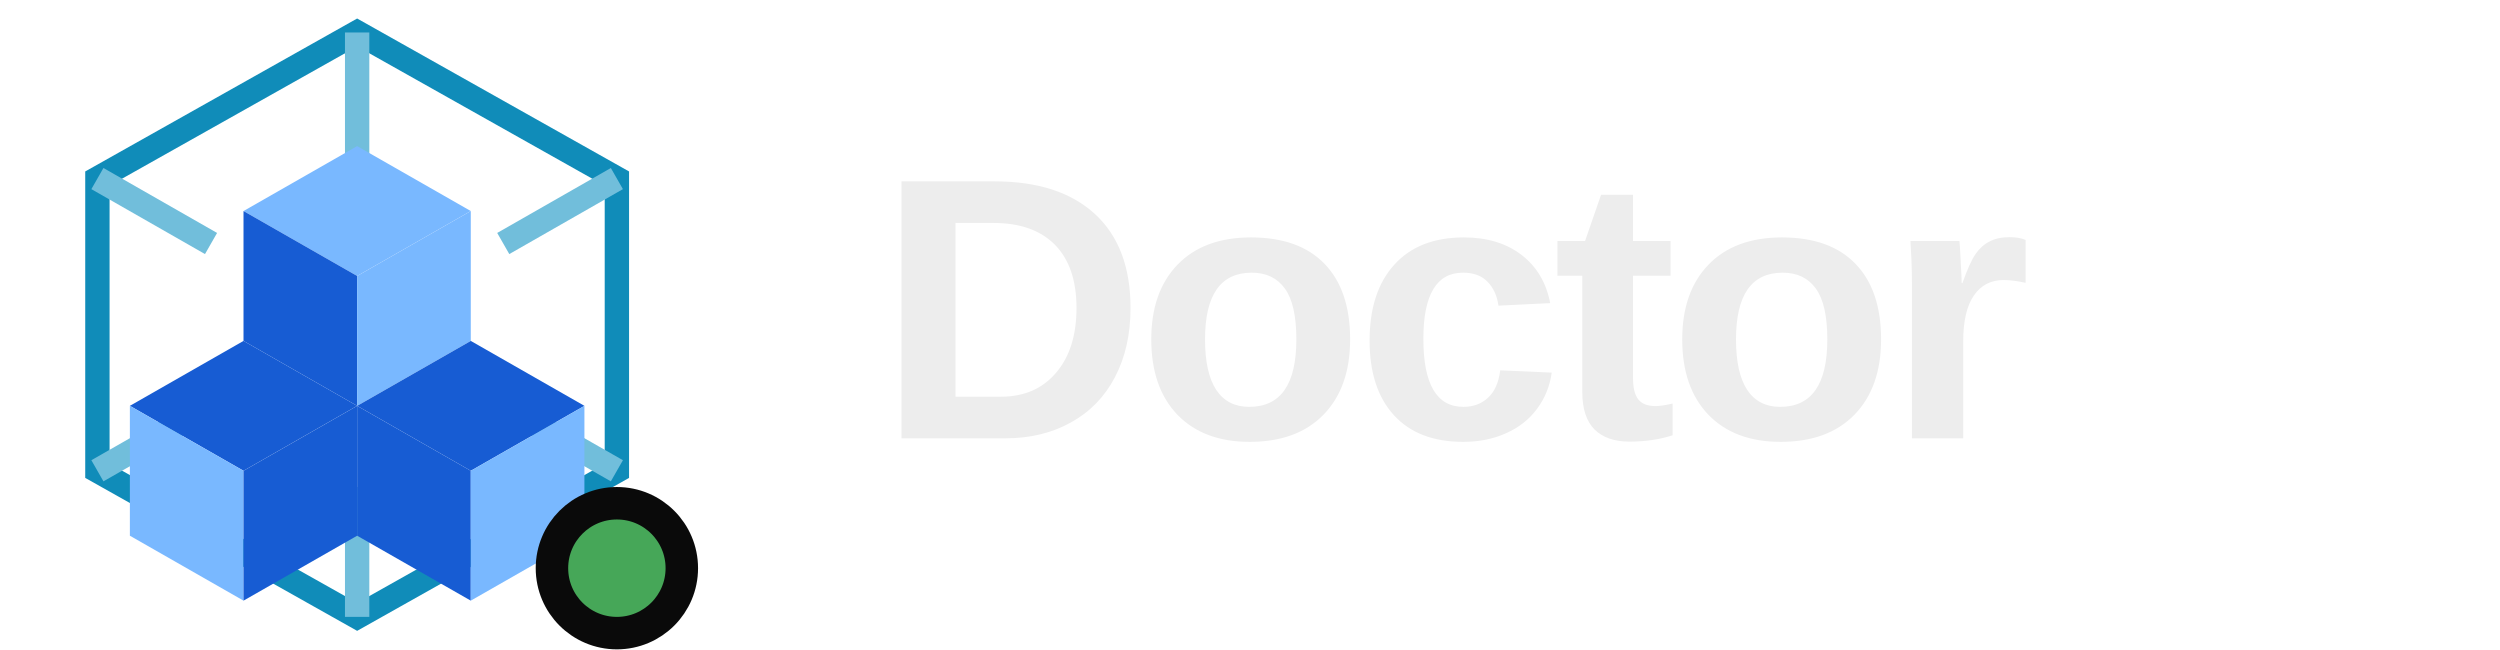
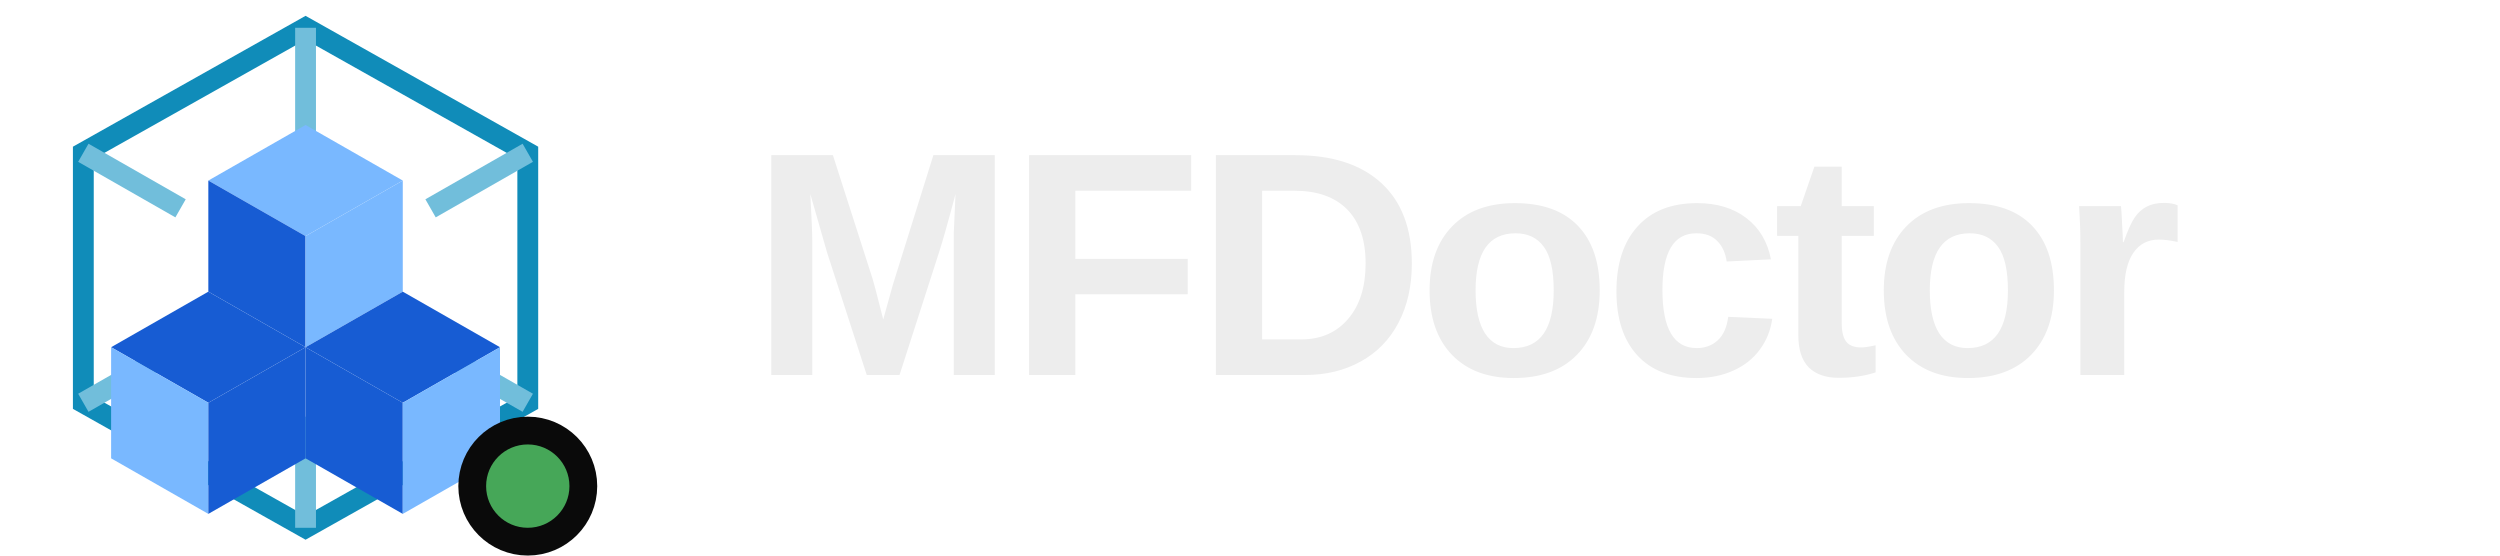
- <svg xmlns="http://www.w3.org/2000/svg" width="154" height="40" viewBox="0 0 154 40" fill="none" role="img" aria-labelledby="title">
+ <svg xmlns="http://www.w3.org/2000/svg" width="180" height="40" viewBox="0 0 180 40" fill="none" role="img" aria-labelledby="title">
  <g transform="translate(1 1)">
    <path d="M21 1 37 10v18l-16 9L5 28V10L21 1Z" stroke="#108CB9" stroke-width="1.5" />
    <path d="m21 1 0 8M5 10l7 4M37 10l-7 4M5 28l7-4M37 28l-7-4M21 37v-8" stroke="#71BEDB" stroke-width="1.5" />
    <path d="m21 8 7 4-7 4-7-4 7-4Z" fill="#79B8FF" />
    <path d="m14 12 7 4v8l-7-4v-8Z" fill="#175CD3" />
    <path d="m28 12-7 4v8l7-4v-8Z" fill="#79B8FF" />
    <path d="m14 20 7 4-7 4-7-4 7-4Z" fill="#175CD3" />
    <path d="m7 24 7 4v8l-7-4v-8Z" fill="#79B8FF" />
    <path d="m21 24-7 4v8l7-4v-8Z" fill="#175CD3" />
    <path d="m28 20 7 4-7 4-7-4 7-4Z" fill="#175CD3" />
    <path d="m21 24 7 4v8l-7-4v-8Z" fill="#175CD3" />
    <path d="m35 24-7 4v8l7-4v-8Z" fill="#79B8FF" />
  </g>
  <circle cx="38" cy="35" r="4" fill="#46A758" stroke="#0A0A0A" stroke-width="2" />
-   <text x="54" y="27" fill="#EDEDED" font-family="Geist, Arial, sans-serif" font-size="23" font-weight="600" letter-spacing="-0.6">Doctor</text>
+   <text x="54" y="27" fill="#EDEDED" font-family="Geist, Arial, sans-serif" font-size="23" font-weight="600" letter-spacing="-0.6">MFDoctor</text>
</svg>
